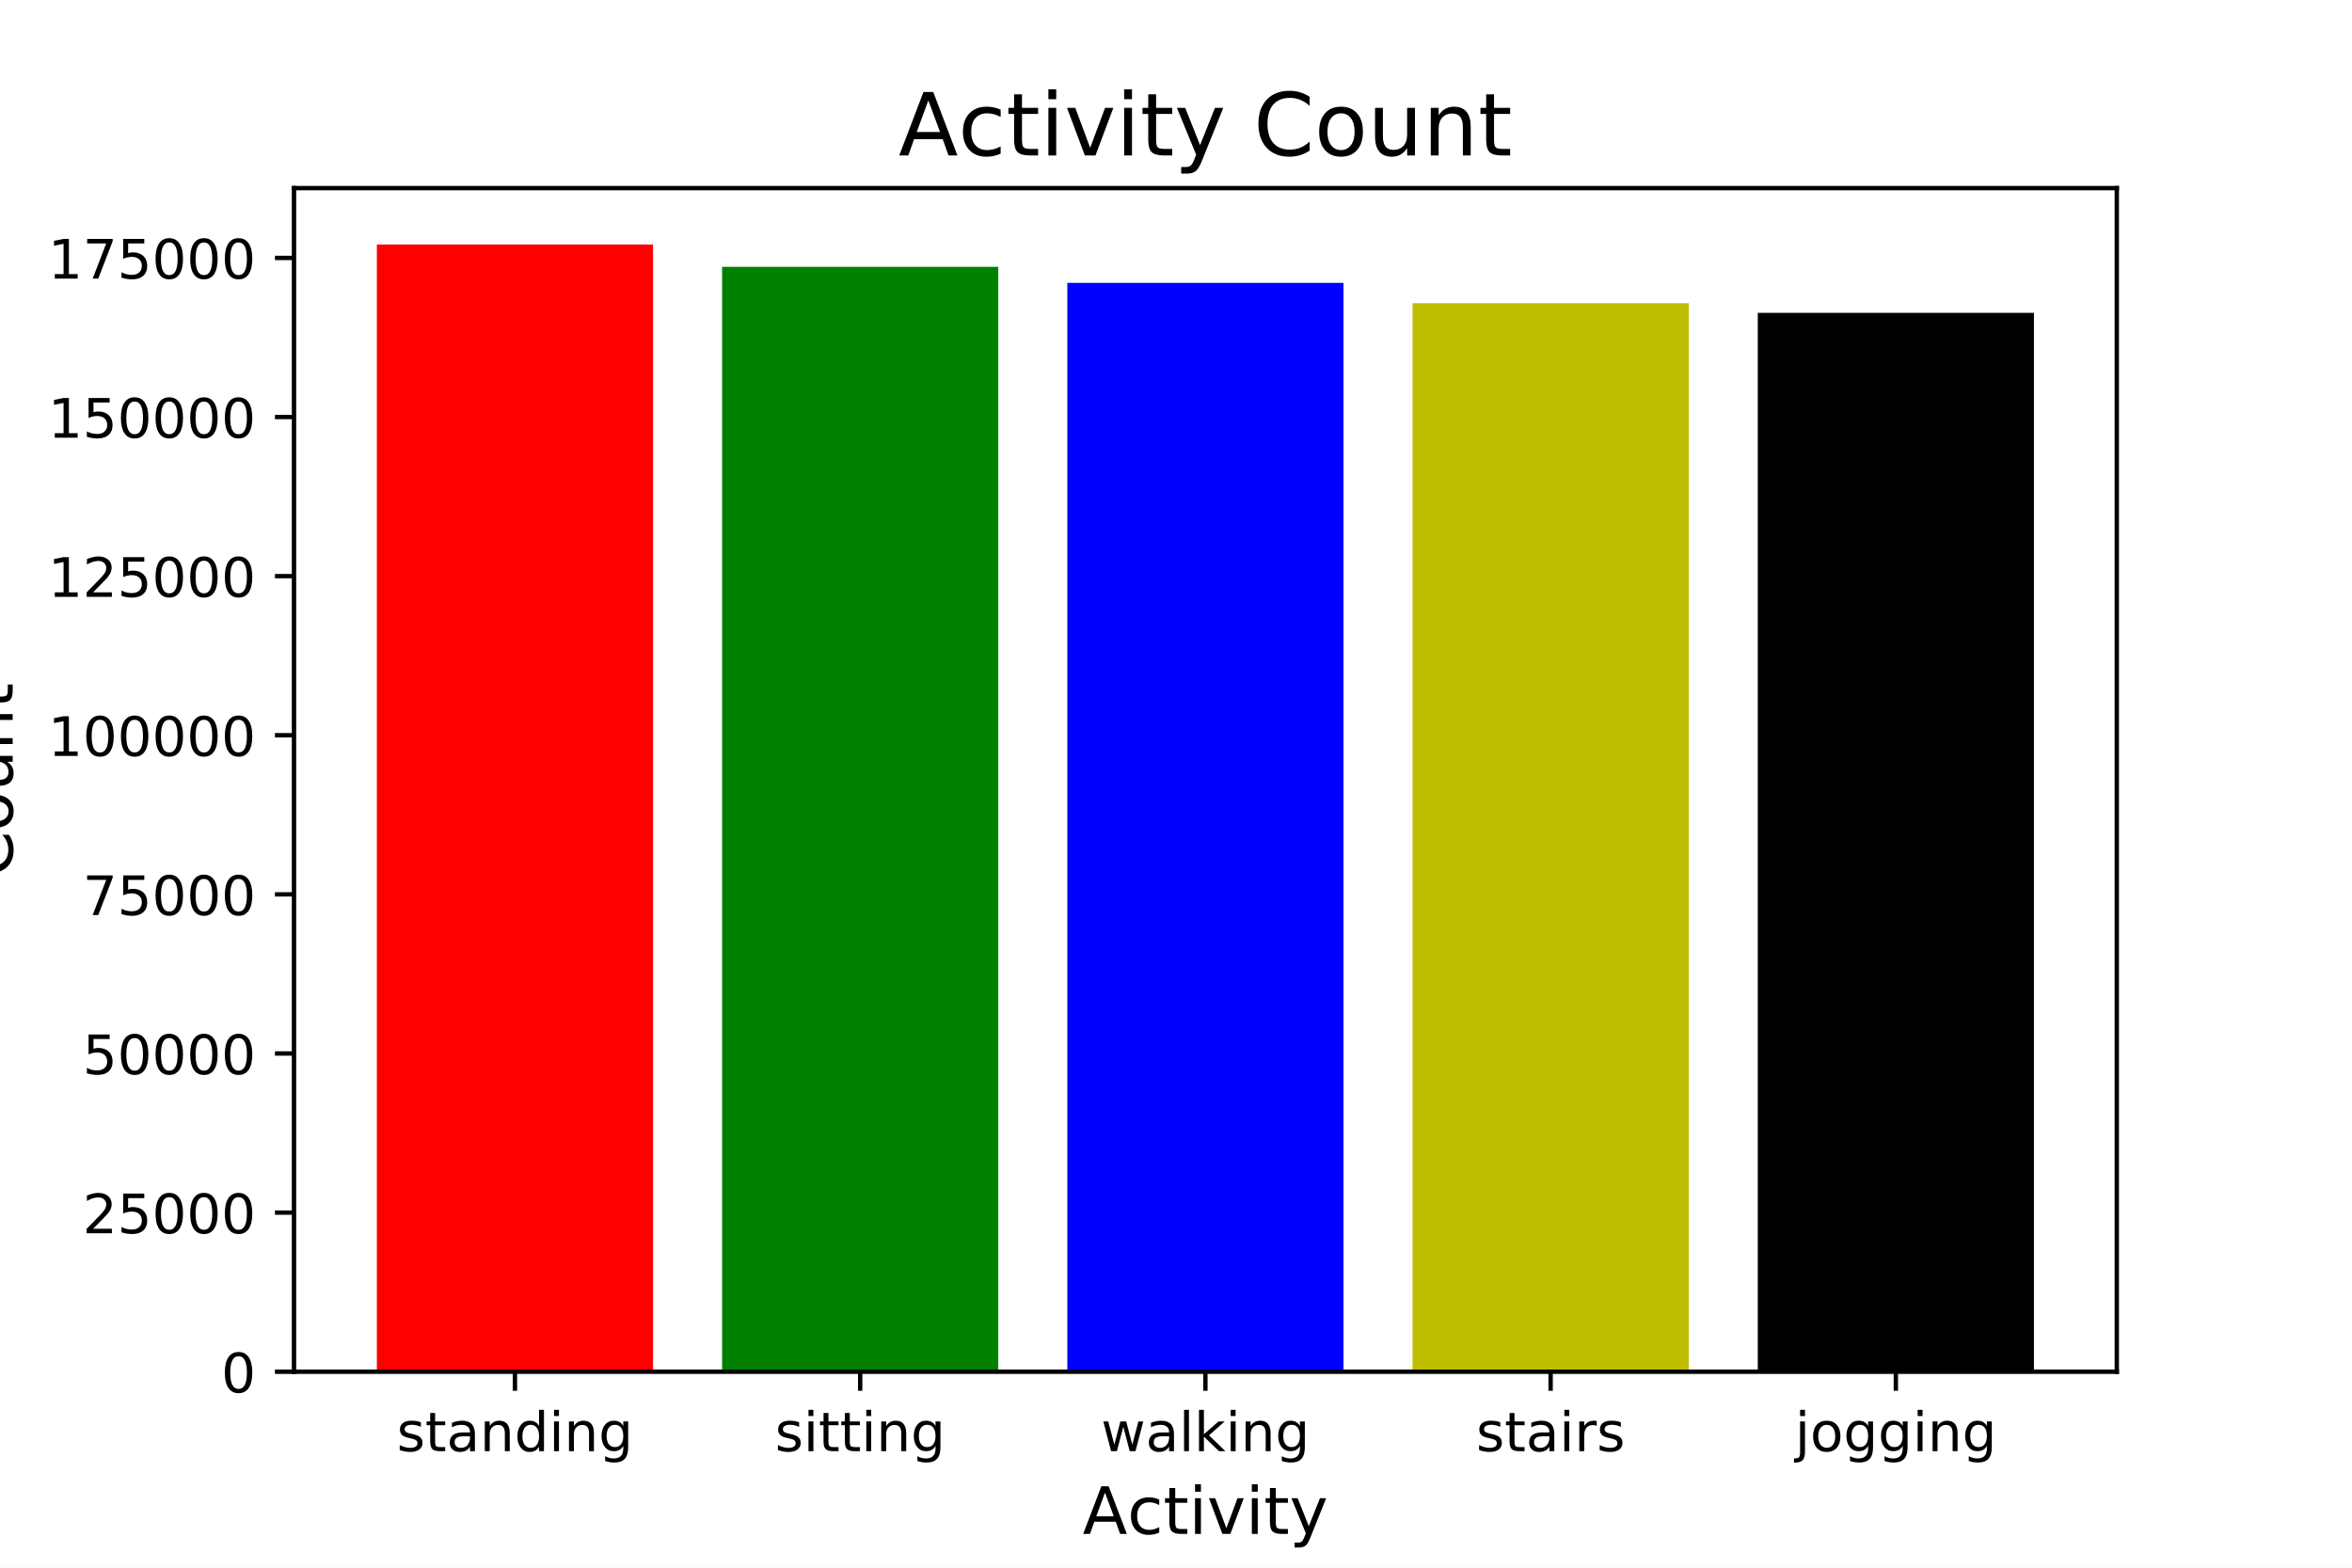
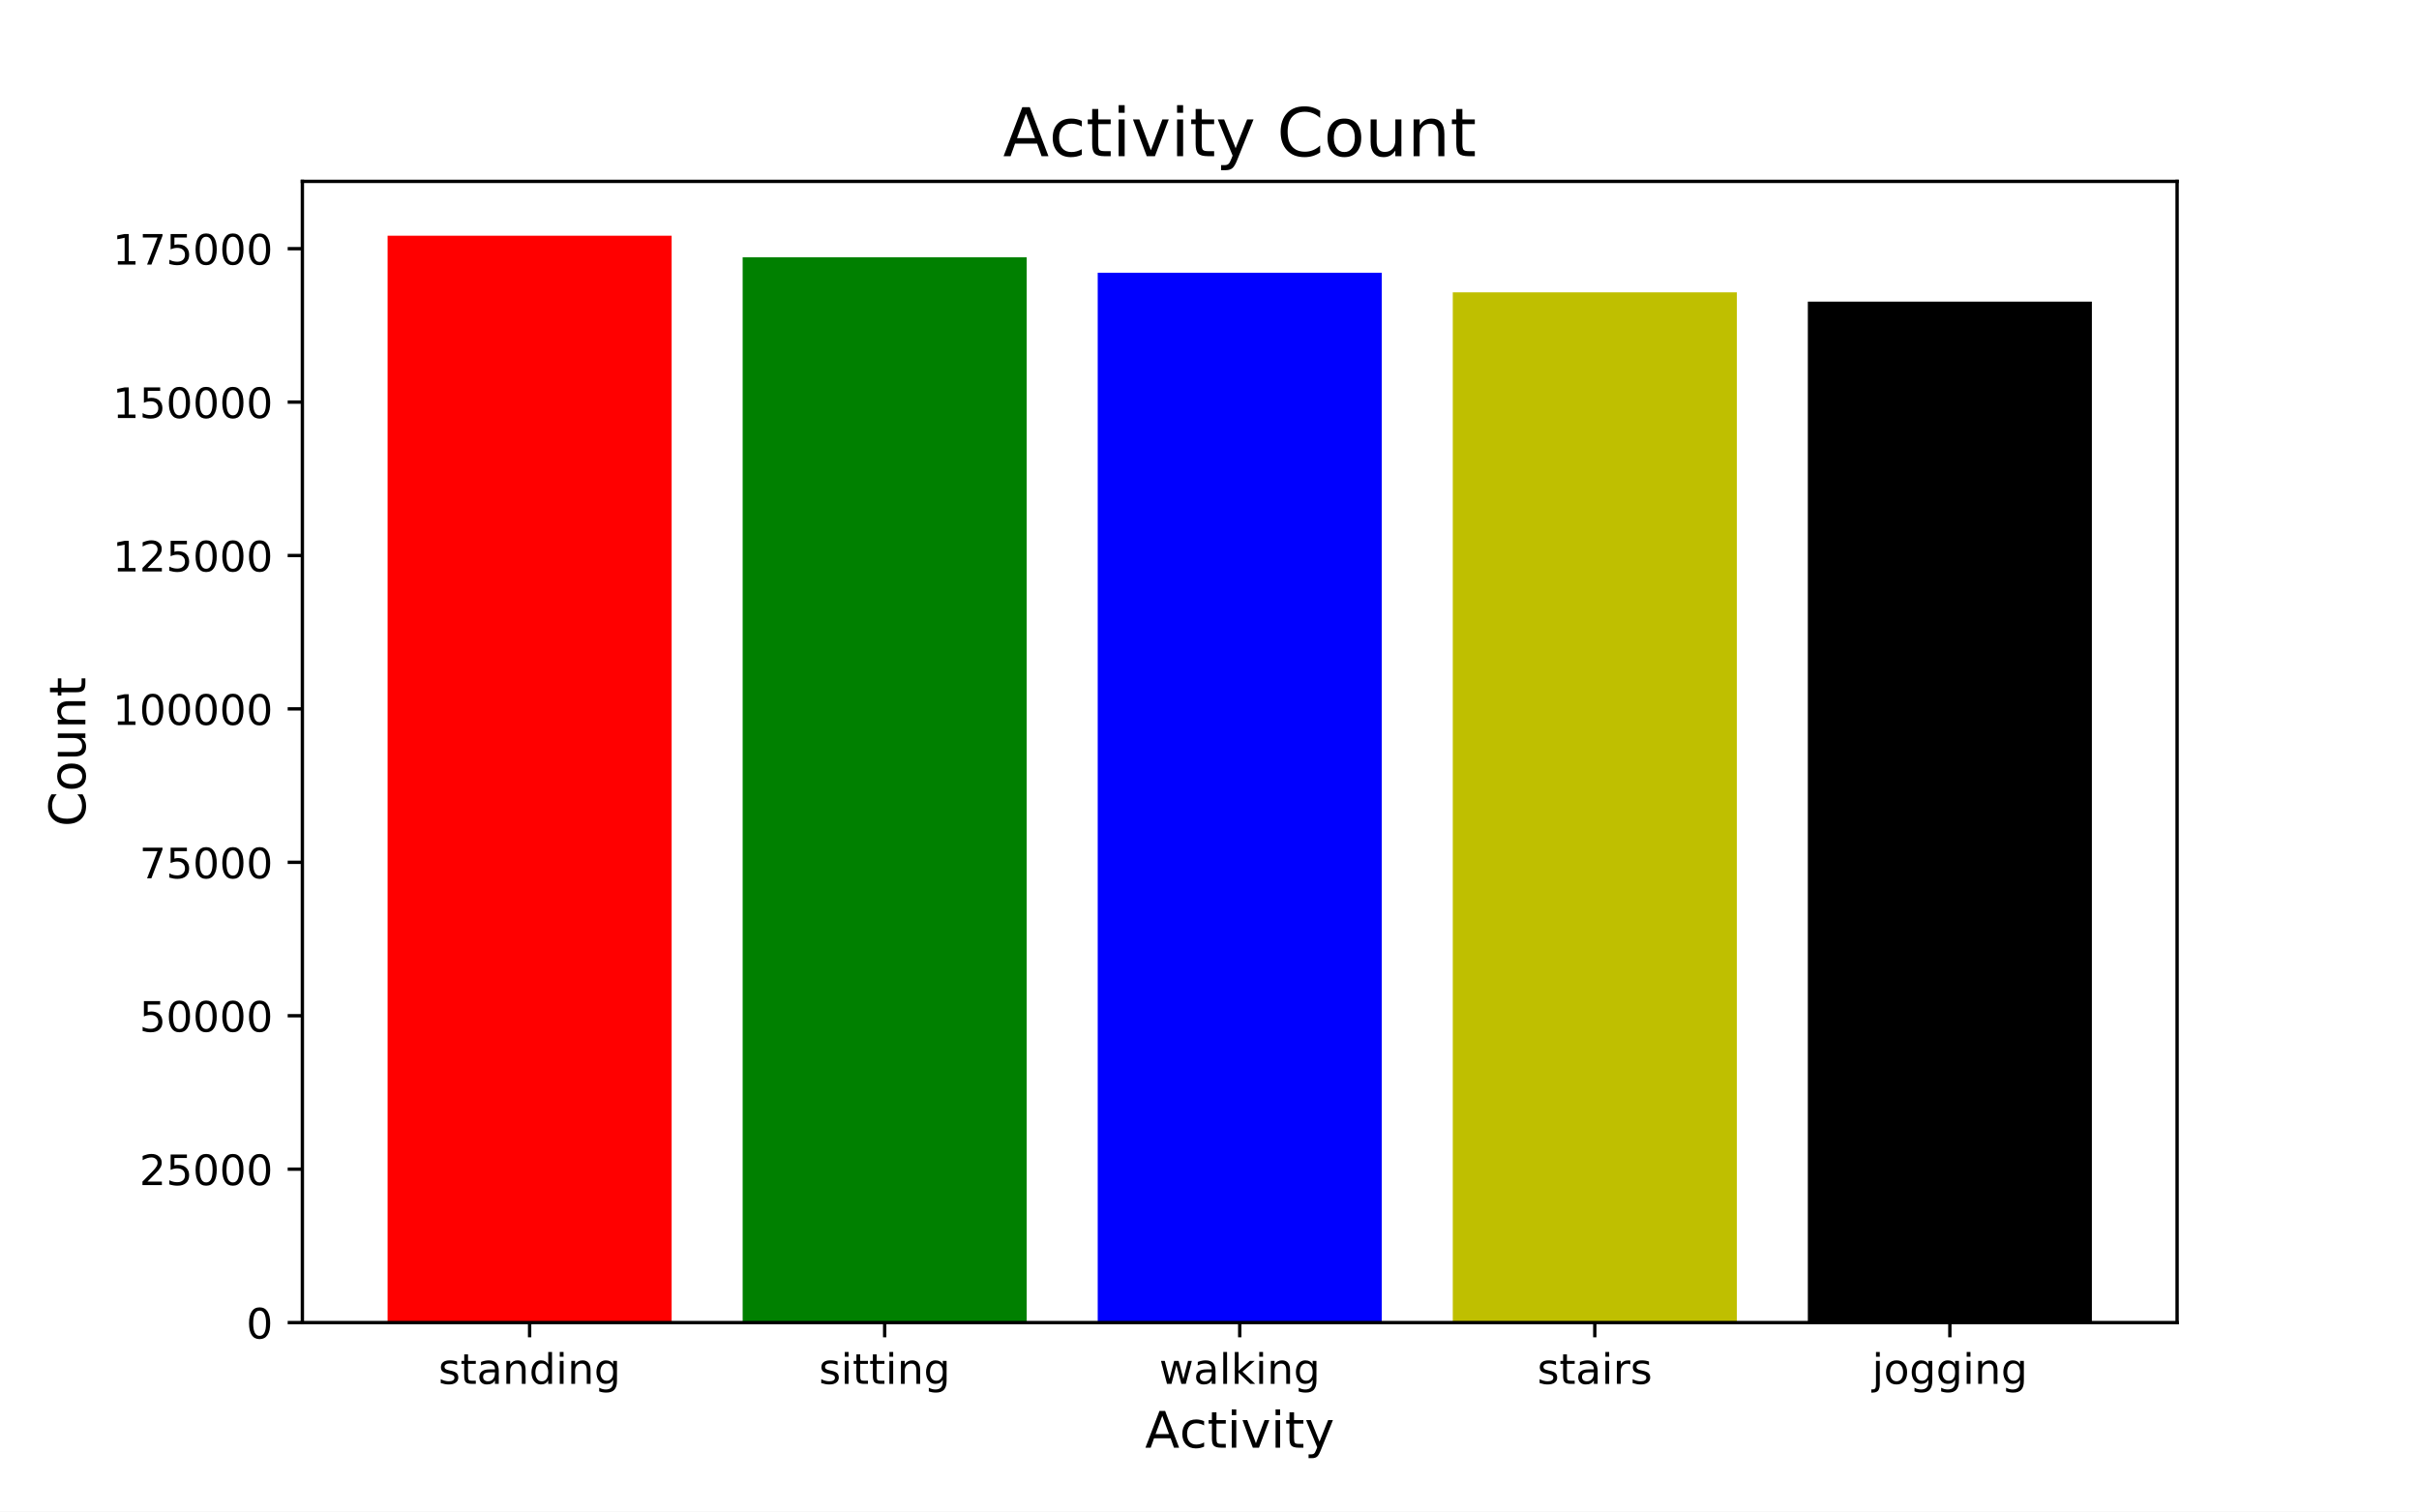
- <svg xmlns="http://www.w3.org/2000/svg" xmlns:xlink="http://www.w3.org/1999/xlink" height="288pt" version="1.1" viewBox="0 0 432 288" width="432pt">
+ <svg xmlns="http://www.w3.org/2000/svg" xmlns:xlink="http://www.w3.org/1999/xlink" height="360pt" version="1.1" viewBox="0 0 576 360" width="576pt">
  <defs>
    <style type="text/css">
*{stroke-linecap:butt;stroke-linejoin:round;}
  </style>
  </defs>
  <g id="figure_1">
    <g id="patch_1">
-       <path d="M 0 288  L 432 288  L 432 0  L 0 0  z " style="fill:#ffffff;" />
+       <path d="M 0 360  L 576 360  L 576 0  L 0 0  z " style="fill:#ffffff;" />
    </g>
    <g id="axes_1">
      <g id="patch_2">
-         <path d="M 54 252  L 388.8 252  L 388.8 34.56  L 54 34.56  z " style="fill:#ffffff;" />
+         <path d="M 72 315  L 518.4 315  L 518.4 43.2  L 72 43.2  z " style="fill:#ffffff;" />
      </g>
      <g id="patch_3">
-         <path clip-path="url(#p2f9c4fc712)" d="M 69.218 252  L 119.945 252  L 119.945 44.914  L 69.218 44.914  z " style="fill:#ff0000;" />
+         <path clip-path="url(#pf9ec3cd148)" d="M 92.291 315  L 159.927 315  L 159.927 56.143  L 92.291 56.143  z " style="fill:#ff0000;" />
      </g>
      <g id="patch_4">
-         <path clip-path="url(#p2f9c4fc712)" d="M 132.627 252  L 183.355 252  L 183.355 49.016  L 132.627 49.016  z " style="fill:#008000;" />
+         <path clip-path="url(#pf9ec3cd148)" d="M 176.836 315  L 244.473 315  L 244.473 61.27  L 176.836 61.27  z " style="fill:#008000;" />
      </g>
      <g id="patch_5">
-         <path clip-path="url(#p2f9c4fc712)" d="M 196.036 252  L 246.764 252  L 246.764 51.972  L 196.036 51.972  z " style="fill:#0000ff;" />
+         <path clip-path="url(#pf9ec3cd148)" d="M 261.382 315  L 329.018 315  L 329.018 64.965  L 261.382 64.965  z " style="fill:#0000ff;" />
      </g>
      <g id="patch_6">
-         <path clip-path="url(#p2f9c4fc712)" d="M 259.445 252  L 310.173 252  L 310.173 55.696  L 259.445 55.696  z " style="fill:#bfbf00;" />
+         <path clip-path="url(#pf9ec3cd148)" d="M 345.927 315  L 413.564 315  L 413.564 69.62  L 345.927 69.62  z " style="fill:#bfbf00;" />
      </g>
      <g id="patch_7">
-         <path clip-path="url(#p2f9c4fc712)" d="M 322.855 252  L 373.582 252  L 373.582 57.476  L 322.855 57.476  z " />
+         <path clip-path="url(#pf9ec3cd148)" d="M 430.473 315  L 498.109 315  L 498.109 71.844  L 430.473 71.844  z " />
      </g>
      <g id="matplotlib.axis_1">
        <g id="xtick_1">
          <g id="line2d_1">
            <defs>
-               <path d="M 0 0  L 0 3.5  " id="m4b335f3c9b" style="stroke:#000000;stroke-width:0.8;" />
-             </defs>
-             <g>
-               <use style="stroke:#000000;stroke-width:0.8;" x="94.582" xlink:href="#m4b335f3c9b" y="252" />
+               <path d="M 0 0  L 0 3.5  " id="meb0733116a" style="stroke:#000000;stroke-width:0.8;" />
+             </defs>
+             <g>
+               <use style="stroke:#000000;stroke-width:0.8;" x="126.109" xlink:href="#meb0733116a" y="315" />
            </g>
          </g>
          <g id="text_1">
            <defs>
              <path d="M 44.281 53.078  L 44.281 44.578  Q 40.484 46.531 36.375 47.5  Q 32.281 48.484 27.875 48.484  Q 21.188 48.484 17.844 46.438  Q 14.5 44.391 14.5 40.281  Q 14.5 37.156 16.891 35.375  Q 19.281 33.594 26.516 31.984  L 29.594 31.297  Q 39.156 29.25 43.188 25.516  Q 47.219 21.781 47.219 15.094  Q 47.219 7.469 41.188 3.016  Q 35.156 -1.422 24.609 -1.422  Q 20.219 -1.422 15.453 -0.562  Q 10.688 0.297 5.422 2  L 5.422 11.281  Q 10.406 8.688 15.234 7.391  Q 20.062 6.109 24.812 6.109  Q 31.156 6.109 34.562 8.281  Q 37.984 10.453 37.984 14.406  Q 37.984 18.062 35.516 20.016  Q 33.062 21.969 24.703 23.781  L 21.578 24.516  Q 13.234 26.266 9.516 29.906  Q 5.812 33.547 5.812 39.891  Q 5.812 47.609 11.281 51.797  Q 16.75 56 26.812 56  Q 31.781 56 36.172 55.266  Q 40.578 54.547 44.281 53.078  z " id="DejaVuSans-115" />
              <path d="M 18.312 70.219  L 18.312 54.688  L 36.812 54.688  L 36.812 47.703  L 18.312 47.703  L 18.312 18.016  Q 18.312 11.328 20.141 9.422  Q 21.969 7.516 27.594 7.516  L 36.812 7.516  L 36.812 0  L 27.594 0  Q 17.188 0 13.234 3.875  Q 9.281 7.766 9.281 18.016  L 9.281 47.703  L 2.688 47.703  L 2.688 54.688  L 9.281 54.688  L 9.281 70.219  z " id="DejaVuSans-116" />
              <path d="M 34.281 27.484  Q 23.391 27.484 19.188 25  Q 14.984 22.516 14.984 16.5  Q 14.984 11.719 18.141 8.906  Q 21.297 6.109 26.703 6.109  Q 34.188 6.109 38.703 11.406  Q 43.219 16.703 43.219 25.484  L 43.219 27.484  z M 52.203 31.203  L 52.203 0  L 43.219 0  L 43.219 8.297  Q 40.141 3.328 35.547 0.953  Q 30.953 -1.422 24.312 -1.422  Q 15.922 -1.422 10.953 3.297  Q 6 8.016 6 15.922  Q 6 25.141 12.172 29.828  Q 18.359 34.516 30.609 34.516  L 43.219 34.516  L 43.219 35.406  Q 43.219 41.609 39.141 45  Q 35.062 48.391 27.688 48.391  Q 23 48.391 18.547 47.266  Q 14.109 46.141 10.016 43.891  L 10.016 52.203  Q 14.938 54.109 19.578 55.047  Q 24.219 56 28.609 56  Q 40.484 56 46.344 49.844  Q 52.203 43.703 52.203 31.203  z " id="DejaVuSans-97" />
              <path d="M 54.891 33.016  L 54.891 0  L 45.906 0  L 45.906 32.719  Q 45.906 40.484 42.875 44.328  Q 39.844 48.188 33.797 48.188  Q 26.516 48.188 22.312 43.547  Q 18.109 38.922 18.109 30.906  L 18.109 0  L 9.078 0  L 9.078 54.688  L 18.109 54.688  L 18.109 46.188  Q 21.344 51.125 25.703 53.562  Q 30.078 56 35.797 56  Q 45.219 56 50.047 50.172  Q 54.891 44.344 54.891 33.016  z " id="DejaVuSans-110" />
              <path d="M 45.406 46.391  L 45.406 75.984  L 54.391 75.984  L 54.391 0  L 45.406 0  L 45.406 8.203  Q 42.578 3.328 38.25 0.953  Q 33.938 -1.422 27.875 -1.422  Q 17.969 -1.422 11.734 6.484  Q 5.516 14.406 5.516 27.297  Q 5.516 40.188 11.734 48.094  Q 17.969 56 27.875 56  Q 33.938 56 38.25 53.625  Q 42.578 51.266 45.406 46.391  z M 14.797 27.297  Q 14.797 17.391 18.875 11.75  Q 22.953 6.109 30.078 6.109  Q 37.203 6.109 41.297 11.75  Q 45.406 17.391 45.406 27.297  Q 45.406 37.203 41.297 42.844  Q 37.203 48.484 30.078 48.484  Q 22.953 48.484 18.875 42.844  Q 14.797 37.203 14.797 27.297  z " id="DejaVuSans-100" />
              <path d="M 9.422 54.688  L 18.406 54.688  L 18.406 0  L 9.422 0  z M 9.422 75.984  L 18.406 75.984  L 18.406 64.594  L 9.422 64.594  z " id="DejaVuSans-105" />
              <path d="M 45.406 27.984  Q 45.406 37.75 41.375 43.109  Q 37.359 48.484 30.078 48.484  Q 22.859 48.484 18.828 43.109  Q 14.797 37.75 14.797 27.984  Q 14.797 18.266 18.828 12.891  Q 22.859 7.516 30.078 7.516  Q 37.359 7.516 41.375 12.891  Q 45.406 18.266 45.406 27.984  z M 54.391 6.781  Q 54.391 -7.172 48.188 -13.984  Q 42 -20.797 29.203 -20.797  Q 24.469 -20.797 20.266 -20.094  Q 16.062 -19.391 12.109 -17.922  L 12.109 -9.188  Q 16.062 -11.328 19.922 -12.344  Q 23.781 -13.375 27.781 -13.375  Q 36.625 -13.375 41.016 -8.766  Q 45.406 -4.156 45.406 5.172  L 45.406 9.625  Q 42.625 4.781 38.281 2.391  Q 33.938 0 27.875 0  Q 17.828 0 11.672 7.656  Q 5.516 15.328 5.516 27.984  Q 5.516 40.672 11.672 48.328  Q 17.828 56 27.875 56  Q 33.938 56 38.281 53.609  Q 42.625 51.219 45.406 46.391  L 45.406 54.688  L 54.391 54.688  z " id="DejaVuSans-103" />
            </defs>
-             <g transform="translate(72.87791 266.5984)scale(0.1 -0.1)">
+             <g transform="translate(104.4052 329.5984)scale(0.1 -0.1)">
              <use xlink:href="#DejaVuSans-115" />
              <use x="52.1" xlink:href="#DejaVuSans-116" />
              <use x="91.309" xlink:href="#DejaVuSans-97" />
              <use x="152.588" xlink:href="#DejaVuSans-110" />
              <use x="215.967" xlink:href="#DejaVuSans-100" />
              <use x="279.443" xlink:href="#DejaVuSans-105" />
              <use x="307.227" xlink:href="#DejaVuSans-110" />
              <use x="370.605" xlink:href="#DejaVuSans-103" />
            </g>
          </g>
        </g>
        <g id="xtick_2">
          <g id="line2d_2">
            <g>
-               <use style="stroke:#000000;stroke-width:0.8;" x="157.991" xlink:href="#m4b335f3c9b" y="252" />
+               <use style="stroke:#000000;stroke-width:0.8;" x="210.655" xlink:href="#meb0733116a" y="315" />
            </g>
          </g>
          <g id="text_2">
-             <g transform="translate(142.3448 266.5984)scale(0.1 -0.1)">
+             <g transform="translate(195.0085 329.5984)scale(0.1 -0.1)">
              <use xlink:href="#DejaVuSans-115" />
              <use x="52.1" xlink:href="#DejaVuSans-105" />
              <use x="79.883" xlink:href="#DejaVuSans-116" />
              <use x="119.092" xlink:href="#DejaVuSans-116" />
              <use x="158.301" xlink:href="#DejaVuSans-105" />
              <use x="186.084" xlink:href="#DejaVuSans-110" />
              <use x="249.463" xlink:href="#DejaVuSans-103" />
            </g>
          </g>
        </g>
        <g id="xtick_3">
          <g id="line2d_3">
            <g>
-               <use style="stroke:#000000;stroke-width:0.8;" x="221.4" xlink:href="#m4b335f3c9b" y="252" />
+               <use style="stroke:#000000;stroke-width:0.8;" x="295.2" xlink:href="#meb0733116a" y="315" />
            </g>
          </g>
          <g id="text_3">
            <defs>
              <path d="M 4.203 54.688  L 13.188 54.688  L 24.422 12.016  L 35.594 54.688  L 46.188 54.688  L 57.422 12.016  L 68.609 54.688  L 77.594 54.688  L 63.281 0  L 52.688 0  L 40.922 44.828  L 29.109 0  L 18.5 0  z " id="DejaVuSans-119" />
              <path d="M 9.422 75.984  L 18.406 75.984  L 18.406 0  L 9.422 0  z " id="DejaVuSans-108" />
              <path d="M 9.078 75.984  L 18.109 75.984  L 18.109 31.109  L 44.922 54.688  L 56.391 54.688  L 27.391 29.109  L 57.625 0  L 45.906 0  L 18.109 26.703  L 18.109 0  L 9.078 0  z " id="DejaVuSans-107" />
            </defs>
-             <g transform="translate(202.2305 266.5984)scale(0.1 -0.1)">
+             <g transform="translate(276.0305 329.5984)scale(0.1 -0.1)">
              <use xlink:href="#DejaVuSans-119" />
              <use x="81.787" xlink:href="#DejaVuSans-97" />
              <use x="143.066" xlink:href="#DejaVuSans-108" />
              <use x="170.85" xlink:href="#DejaVuSans-107" />
              <use x="228.76" xlink:href="#DejaVuSans-105" />
              <use x="256.543" xlink:href="#DejaVuSans-110" />
              <use x="319.922" xlink:href="#DejaVuSans-103" />
            </g>
          </g>
        </g>
        <g id="xtick_4">
          <g id="line2d_4">
            <g>
-               <use style="stroke:#000000;stroke-width:0.8;" x="284.809" xlink:href="#m4b335f3c9b" y="252" />
+               <use style="stroke:#000000;stroke-width:0.8;" x="379.745" xlink:href="#meb0733116a" y="315" />
            </g>
          </g>
          <g id="text_4">
            <defs>
              <path d="M 41.109 46.297  Q 39.594 47.172 37.812 47.578  Q 36.031 48 33.891 48  Q 26.266 48 22.188 43.047  Q 18.109 38.094 18.109 28.812  L 18.109 0  L 9.078 0  L 9.078 54.688  L 18.109 54.688  L 18.109 46.188  Q 20.953 51.172 25.484 53.578  Q 30.031 56 36.531 56  Q 37.453 56 38.578 55.875  Q 39.703 55.766 41.062 55.516  z " id="DejaVuSans-114" />
            </defs>
-             <g transform="translate(271.131 266.5984)scale(0.1 -0.1)">
+             <g transform="translate(366.0673 329.5984)scale(0.1 -0.1)">
              <use xlink:href="#DejaVuSans-115" />
              <use x="52.1" xlink:href="#DejaVuSans-116" />
              <use x="91.309" xlink:href="#DejaVuSans-97" />
              <use x="152.588" xlink:href="#DejaVuSans-105" />
              <use x="180.371" xlink:href="#DejaVuSans-114" />
              <use x="221.484" xlink:href="#DejaVuSans-115" />
            </g>
          </g>
        </g>
        <g id="xtick_5">
          <g id="line2d_5">
            <g>
-               <use style="stroke:#000000;stroke-width:0.8;" x="348.218" xlink:href="#m4b335f3c9b" y="252" />
+               <use style="stroke:#000000;stroke-width:0.8;" x="464.291" xlink:href="#meb0733116a" y="315" />
            </g>
          </g>
          <g id="text_5">
            <defs>
              <path d="M 9.422 54.688  L 18.406 54.688  L 18.406 -0.984  Q 18.406 -11.422 14.422 -16.109  Q 10.453 -20.797 1.609 -20.797  L -1.812 -20.797  L -1.812 -13.188  L 0.594 -13.188  Q 5.719 -13.188 7.562 -10.812  Q 9.422 -8.453 9.422 -0.984  z M 9.422 75.984  L 18.406 75.984  L 18.406 64.594  L 9.422 64.594  z " id="DejaVuSans-106" />
              <path d="M 30.609 48.391  Q 23.391 48.391 19.188 42.75  Q 14.984 37.109 14.984 27.297  Q 14.984 17.484 19.156 11.844  Q 23.344 6.203 30.609 6.203  Q 37.797 6.203 41.984 11.859  Q 46.188 17.531 46.188 27.297  Q 46.188 37.016 41.984 42.703  Q 37.797 48.391 30.609 48.391  z M 30.609 56  Q 42.328 56 49.016 48.375  Q 55.719 40.766 55.719 27.297  Q 55.719 13.875 49.016 6.219  Q 42.328 -1.422 30.609 -1.422  Q 18.844 -1.422 12.172 6.219  Q 5.516 13.875 5.516 27.297  Q 5.516 40.766 12.172 48.375  Q 18.844 56 30.609 56  z " id="DejaVuSans-111" />
            </defs>
-             <g transform="translate(329.6893 266.5984)scale(0.1 -0.1)">
+             <g transform="translate(445.762 329.5984)scale(0.1 -0.1)">
              <use xlink:href="#DejaVuSans-106" />
              <use x="27.783" xlink:href="#DejaVuSans-111" />
              <use x="88.965" xlink:href="#DejaVuSans-103" />
              <use x="152.441" xlink:href="#DejaVuSans-103" />
              <use x="215.918" xlink:href="#DejaVuSans-105" />
              <use x="243.701" xlink:href="#DejaVuSans-110" />
              <use x="307.08" xlink:href="#DejaVuSans-103" />
            </g>
          </g>
        </g>
        <g id="text_6">
          <defs>
            <path d="M 34.188 63.188  L 20.797 26.906  L 47.609 26.906  z M 28.609 72.906  L 39.797 72.906  L 67.578 0  L 57.328 0  L 50.688 18.703  L 17.828 18.703  L 11.188 0  L 0.781 0  z " id="DejaVuSans-65" />
            <path d="M 48.781 52.594  L 48.781 44.188  Q 44.969 46.297 41.141 47.344  Q 37.312 48.391 33.406 48.391  Q 24.656 48.391 19.812 42.844  Q 14.984 37.312 14.984 27.297  Q 14.984 17.281 19.812 11.734  Q 24.656 6.203 33.406 6.203  Q 37.312 6.203 41.141 7.25  Q 44.969 8.297 48.781 10.406  L 48.781 2.094  Q 45.016 0.344 40.984 -0.531  Q 36.969 -1.422 32.422 -1.422  Q 20.062 -1.422 12.781 6.344  Q 5.516 14.109 5.516 27.297  Q 5.516 40.672 12.859 48.328  Q 20.219 56 33.016 56  Q 37.156 56 41.109 55.141  Q 45.062 54.297 48.781 52.594  z " id="DejaVuSans-99" />
            <path d="M 2.984 54.688  L 12.5 54.688  L 29.594 8.797  L 46.688 54.688  L 56.203 54.688  L 35.688 0  L 23.484 0  z " id="DejaVuSans-118" />
            <path d="M 32.172 -5.078  Q 28.375 -14.844 24.75 -17.812  Q 21.141 -20.797 15.094 -20.797  L 7.906 -20.797  L 7.906 -13.281  L 13.188 -13.281  Q 16.891 -13.281 18.938 -11.516  Q 21 -9.766 23.484 -3.219  L 25.094 0.875  L 2.984 54.688  L 12.5 54.688  L 29.594 11.922  L 46.688 54.688  L 56.203 54.688  z " id="DejaVuSans-121" />
          </defs>
-           <g transform="translate(198.8569 281.7962)scale(0.12 -0.12)">
+           <g transform="translate(272.6569 344.7962)scale(0.12 -0.12)">
            <use xlink:href="#DejaVuSans-65" />
            <use x="68.393" xlink:href="#DejaVuSans-99" />
            <use x="123.373" xlink:href="#DejaVuSans-116" />
            <use x="162.582" xlink:href="#DejaVuSans-105" />
            <use x="190.365" xlink:href="#DejaVuSans-118" />
            <use x="249.545" xlink:href="#DejaVuSans-105" />
            <use x="277.328" xlink:href="#DejaVuSans-116" />
            <use x="316.537" xlink:href="#DejaVuSans-121" />
          </g>
        </g>
      </g>
      <g id="matplotlib.axis_2">
        <g id="ytick_1">
          <g id="line2d_6">
            <defs>
-               <path d="M 0 0  L -3.5 0  " id="m6b17a2e7e7" style="stroke:#000000;stroke-width:0.8;" />
-             </defs>
-             <g>
-               <use style="stroke:#000000;stroke-width:0.8;" x="54" xlink:href="#m6b17a2e7e7" y="252" />
+               <path d="M 0 0  L -3.5 0  " id="m89b76c913d" style="stroke:#000000;stroke-width:0.8;" />
+             </defs>
+             <g>
+               <use style="stroke:#000000;stroke-width:0.8;" x="72" xlink:href="#m89b76c913d" y="315" />
            </g>
          </g>
          <g id="text_7">
            <defs>
              <path d="M 31.781 66.406  Q 24.172 66.406 20.328 58.906  Q 16.5 51.422 16.5 36.375  Q 16.5 21.391 20.328 13.891  Q 24.172 6.391 31.781 6.391  Q 39.453 6.391 43.281 13.891  Q 47.125 21.391 47.125 36.375  Q 47.125 51.422 43.281 58.906  Q 39.453 66.406 31.781 66.406  z M 31.781 74.219  Q 44.047 74.219 50.516 64.516  Q 56.984 54.828 56.984 36.375  Q 56.984 17.969 50.516 8.266  Q 44.047 -1.422 31.781 -1.422  Q 19.531 -1.422 13.062 8.266  Q 6.594 17.969 6.594 36.375  Q 6.594 54.828 13.062 64.516  Q 19.531 74.219 31.781 74.219  z " id="DejaVuSans-48" />
            </defs>
-             <g transform="translate(40.6375 255.7992)scale(0.1 -0.1)">
+             <g transform="translate(58.6375 318.7992)scale(0.1 -0.1)">
              <use xlink:href="#DejaVuSans-48" />
            </g>
          </g>
        </g>
        <g id="ytick_2">
          <g id="line2d_7">
            <g>
-               <use style="stroke:#000000;stroke-width:0.8;" x="54" xlink:href="#m6b17a2e7e7" y="222.769" />
+               <use style="stroke:#000000;stroke-width:0.8;" x="72" xlink:href="#m89b76c913d" y="278.461" />
            </g>
          </g>
          <g id="text_8">
            <defs>
              <path d="M 19.188 8.297  L 53.609 8.297  L 53.609 0  L 7.328 0  L 7.328 8.297  Q 12.938 14.109 22.625 23.891  Q 32.328 33.688 34.812 36.531  Q 39.547 41.844 41.422 45.531  Q 43.312 49.219 43.312 52.781  Q 43.312 58.594 39.234 62.25  Q 35.156 65.922 28.609 65.922  Q 23.969 65.922 18.812 64.312  Q 13.672 62.703 7.812 59.422  L 7.812 69.391  Q 13.766 71.781 18.938 73  Q 24.125 74.219 28.422 74.219  Q 39.75 74.219 46.484 68.547  Q 53.219 62.891 53.219 53.422  Q 53.219 48.922 51.531 44.891  Q 49.859 40.875 45.406 35.406  Q 44.188 33.984 37.641 27.219  Q 31.109 20.453 19.188 8.297  z " id="DejaVuSans-50" />
              <path d="M 10.797 72.906  L 49.516 72.906  L 49.516 64.594  L 19.828 64.594  L 19.828 46.734  Q 21.969 47.469 24.109 47.828  Q 26.266 48.188 28.422 48.188  Q 40.625 48.188 47.75 41.5  Q 54.891 34.812 54.891 23.391  Q 54.891 11.625 47.562 5.094  Q 40.234 -1.422 26.906 -1.422  Q 22.312 -1.422 17.547 -0.641  Q 12.797 0.141 7.719 1.703  L 7.719 11.625  Q 12.109 9.234 16.797 8.062  Q 21.484 6.891 26.703 6.891  Q 35.156 6.891 40.078 11.328  Q 45.016 15.766 45.016 23.391  Q 45.016 31 40.078 35.438  Q 35.156 39.891 26.703 39.891  Q 22.75 39.891 18.812 39.016  Q 14.891 38.141 10.797 36.281  z " id="DejaVuSans-53" />
            </defs>
-             <g transform="translate(15.1875 226.5678)scale(0.1 -0.1)">
+             <g transform="translate(33.1875 282.26)scale(0.1 -0.1)">
              <use xlink:href="#DejaVuSans-50" />
              <use x="63.623" xlink:href="#DejaVuSans-53" />
              <use x="127.246" xlink:href="#DejaVuSans-48" />
              <use x="190.869" xlink:href="#DejaVuSans-48" />
              <use x="254.492" xlink:href="#DejaVuSans-48" />
            </g>
          </g>
        </g>
        <g id="ytick_3">
          <g id="line2d_8">
            <g>
-               <use style="stroke:#000000;stroke-width:0.8;" x="54" xlink:href="#m6b17a2e7e7" y="193.537" />
+               <use style="stroke:#000000;stroke-width:0.8;" x="72" xlink:href="#m89b76c913d" y="241.922" />
            </g>
          </g>
          <g id="text_9">
-             <g transform="translate(15.1875 197.3364)scale(0.1 -0.1)">
+             <g transform="translate(33.1875 245.7207)scale(0.1 -0.1)">
              <use xlink:href="#DejaVuSans-53" />
              <use x="63.623" xlink:href="#DejaVuSans-48" />
              <use x="127.246" xlink:href="#DejaVuSans-48" />
              <use x="190.869" xlink:href="#DejaVuSans-48" />
              <use x="254.492" xlink:href="#DejaVuSans-48" />
            </g>
          </g>
        </g>
        <g id="ytick_4">
          <g id="line2d_9">
            <g>
-               <use style="stroke:#000000;stroke-width:0.8;" x="54" xlink:href="#m6b17a2e7e7" y="164.306" />
+               <use style="stroke:#000000;stroke-width:0.8;" x="72" xlink:href="#m89b76c913d" y="205.382" />
            </g>
          </g>
          <g id="text_10">
            <defs>
              <path d="M 8.203 72.906  L 55.078 72.906  L 55.078 68.703  L 28.609 0  L 18.312 0  L 43.219 64.594  L 8.203 64.594  z " id="DejaVuSans-55" />
            </defs>
-             <g transform="translate(15.1875 168.105)scale(0.1 -0.1)">
+             <g transform="translate(33.1875 209.1815)scale(0.1 -0.1)">
              <use xlink:href="#DejaVuSans-55" />
              <use x="63.623" xlink:href="#DejaVuSans-53" />
              <use x="127.246" xlink:href="#DejaVuSans-48" />
              <use x="190.869" xlink:href="#DejaVuSans-48" />
              <use x="254.492" xlink:href="#DejaVuSans-48" />
            </g>
          </g>
        </g>
        <g id="ytick_5">
          <g id="line2d_10">
            <g>
-               <use style="stroke:#000000;stroke-width:0.8;" x="54" xlink:href="#m6b17a2e7e7" y="135.074" />
+               <use style="stroke:#000000;stroke-width:0.8;" x="72" xlink:href="#m89b76c913d" y="168.843" />
            </g>
          </g>
          <g id="text_11">
            <defs>
              <path d="M 12.406 8.297  L 28.516 8.297  L 28.516 63.922  L 10.984 60.406  L 10.984 69.391  L 28.422 72.906  L 38.281 72.906  L 38.281 8.297  L 54.391 8.297  L 54.391 0  L 12.406 0  z " id="DejaVuSans-49" />
            </defs>
-             <g transform="translate(8.825 138.8736)scale(0.1 -0.1)">
+             <g transform="translate(26.825 172.6423)scale(0.1 -0.1)">
              <use xlink:href="#DejaVuSans-49" />
              <use x="63.623" xlink:href="#DejaVuSans-48" />
              <use x="127.246" xlink:href="#DejaVuSans-48" />
              <use x="190.869" xlink:href="#DejaVuSans-48" />
              <use x="254.492" xlink:href="#DejaVuSans-48" />
              <use x="318.115" xlink:href="#DejaVuSans-48" />
            </g>
          </g>
        </g>
        <g id="ytick_6">
          <g id="line2d_11">
            <g>
-               <use style="stroke:#000000;stroke-width:0.8;" x="54" xlink:href="#m6b17a2e7e7" y="105.843" />
+               <use style="stroke:#000000;stroke-width:0.8;" x="72" xlink:href="#m89b76c913d" y="132.304" />
            </g>
          </g>
          <g id="text_12">
-             <g transform="translate(8.825 109.6423)scale(0.1 -0.1)">
+             <g transform="translate(26.825 136.103)scale(0.1 -0.1)">
              <use xlink:href="#DejaVuSans-49" />
              <use x="63.623" xlink:href="#DejaVuSans-50" />
              <use x="127.246" xlink:href="#DejaVuSans-53" />
              <use x="190.869" xlink:href="#DejaVuSans-48" />
              <use x="254.492" xlink:href="#DejaVuSans-48" />
              <use x="318.115" xlink:href="#DejaVuSans-48" />
            </g>
          </g>
        </g>
        <g id="ytick_7">
          <g id="line2d_12">
            <g>
-               <use style="stroke:#000000;stroke-width:0.8;" x="54" xlink:href="#m6b17a2e7e7" y="76.612" />
+               <use style="stroke:#000000;stroke-width:0.8;" x="72" xlink:href="#m89b76c913d" y="95.765" />
            </g>
          </g>
          <g id="text_13">
-             <g transform="translate(8.825 80.41086)scale(0.1 -0.1)">
+             <g transform="translate(26.825 99.56377)scale(0.1 -0.1)">
              <use xlink:href="#DejaVuSans-49" />
              <use x="63.623" xlink:href="#DejaVuSans-53" />
              <use x="127.246" xlink:href="#DejaVuSans-48" />
              <use x="190.869" xlink:href="#DejaVuSans-48" />
              <use x="254.492" xlink:href="#DejaVuSans-48" />
              <use x="318.115" xlink:href="#DejaVuSans-48" />
            </g>
          </g>
        </g>
        <g id="ytick_8">
          <g id="line2d_13">
            <g>
-               <use style="stroke:#000000;stroke-width:0.8;" x="54" xlink:href="#m6b17a2e7e7" y="47.38" />
+               <use style="stroke:#000000;stroke-width:0.8;" x="72" xlink:href="#m89b76c913d" y="59.225" />
            </g>
          </g>
          <g id="text_14">
-             <g transform="translate(8.825 51.17947)scale(0.1 -0.1)">
+             <g transform="translate(26.825 63.02453)scale(0.1 -0.1)">
              <use xlink:href="#DejaVuSans-49" />
              <use x="63.623" xlink:href="#DejaVuSans-55" />
              <use x="127.246" xlink:href="#DejaVuSans-53" />
              <use x="190.869" xlink:href="#DejaVuSans-48" />
              <use x="254.492" xlink:href="#DejaVuSans-48" />
              <use x="318.115" xlink:href="#DejaVuSans-48" />
            </g>
          </g>
        </g>
        <g id="text_15">
          <defs>
            <path d="M 64.406 67.281  L 64.406 56.891  Q 59.422 61.531 53.781 63.812  Q 48.141 66.109 41.797 66.109  Q 29.297 66.109 22.656 58.469  Q 16.016 50.828 16.016 36.375  Q 16.016 21.969 22.656 14.328  Q 29.297 6.688 41.797 6.688  Q 48.141 6.688 53.781 8.984  Q 59.422 11.281 64.406 15.922  L 64.406 5.609  Q 59.234 2.094 53.438 0.328  Q 47.656 -1.422 41.219 -1.422  Q 24.656 -1.422 15.125 8.703  Q 5.609 18.844 5.609 36.375  Q 5.609 53.953 15.125 64.078  Q 24.656 74.219 41.219 74.219  Q 47.75 74.219 53.531 72.484  Q 59.328 70.75 64.406 67.281  z " id="DejaVuSans-67" />
            <path d="M 8.5 21.578  L 8.5 54.688  L 17.484 54.688  L 17.484 21.922  Q 17.484 14.156 20.5 10.266  Q 23.531 6.391 29.594 6.391  Q 36.859 6.391 41.078 11.031  Q 45.312 15.672 45.312 23.688  L 45.312 54.688  L 54.297 54.688  L 54.297 0  L 45.312 0  L 45.312 8.406  Q 42.047 3.422 37.719 1  Q 33.406 -1.422 27.688 -1.422  Q 18.266 -1.422 13.375 4.438  Q 8.5 10.297 8.5 21.578  z M 31.109 56  z " id="DejaVuSans-117" />
          </defs>
-           <g transform="translate(2.329375 161.0981)rotate(-90)scale(0.12 -0.12)">
+           <g transform="translate(20.32937 196.9181)rotate(-90)scale(0.12 -0.12)">
            <use xlink:href="#DejaVuSans-67" />
            <use x="69.824" xlink:href="#DejaVuSans-111" />
            <use x="131.006" xlink:href="#DejaVuSans-117" />
            <use x="194.385" xlink:href="#DejaVuSans-110" />
            <use x="257.764" xlink:href="#DejaVuSans-116" />
          </g>
        </g>
      </g>
      <g id="patch_8">
-         <path d="M 54 252  L 54 34.56  " style="fill:none;stroke:#000000;stroke-linecap:square;stroke-linejoin:miter;stroke-width:0.8;" />
+         <path d="M 72 315  L 72 43.2  " style="fill:none;stroke:#000000;stroke-linecap:square;stroke-linejoin:miter;stroke-width:0.8;" />
      </g>
      <g id="patch_9">
-         <path d="M 388.8 252  L 388.8 34.56  " style="fill:none;stroke:#000000;stroke-linecap:square;stroke-linejoin:miter;stroke-width:0.8;" />
+         <path d="M 518.4 315  L 518.4 43.2  " style="fill:none;stroke:#000000;stroke-linecap:square;stroke-linejoin:miter;stroke-width:0.8;" />
      </g>
      <g id="patch_10">
-         <path d="M 54 252  L 388.8 252  " style="fill:none;stroke:#000000;stroke-linecap:square;stroke-linejoin:miter;stroke-width:0.8;" />
+         <path d="M 72 315  L 518.4 315  " style="fill:none;stroke:#000000;stroke-linecap:square;stroke-linejoin:miter;stroke-width:0.8;" />
      </g>
      <g id="patch_11">
-         <path d="M 54 34.56  L 388.8 34.56  " style="fill:none;stroke:#000000;stroke-linecap:square;stroke-linejoin:miter;stroke-width:0.8;" />
+         <path d="M 72 43.2  L 518.4 43.2  " style="fill:none;stroke:#000000;stroke-linecap:square;stroke-linejoin:miter;stroke-width:0.8;" />
      </g>
      <g id="text_16">
        <defs>
          <path id="DejaVuSans-32" />
        </defs>
-         <g transform="translate(165.0425 28.56)scale(0.16 -0.16)">
+         <g transform="translate(238.8425 37.2)scale(0.16 -0.16)">
          <use xlink:href="#DejaVuSans-65" />
          <use x="68.393" xlink:href="#DejaVuSans-99" />
          <use x="123.373" xlink:href="#DejaVuSans-116" />
          <use x="162.582" xlink:href="#DejaVuSans-105" />
          <use x="190.365" xlink:href="#DejaVuSans-118" />
          <use x="249.545" xlink:href="#DejaVuSans-105" />
          <use x="277.328" xlink:href="#DejaVuSans-116" />
          <use x="316.537" xlink:href="#DejaVuSans-121" />
          <use x="375.717" xlink:href="#DejaVuSans-32" />
          <use x="407.504" xlink:href="#DejaVuSans-67" />
          <use x="477.328" xlink:href="#DejaVuSans-111" />
          <use x="538.51" xlink:href="#DejaVuSans-117" />
          <use x="601.889" xlink:href="#DejaVuSans-110" />
          <use x="665.268" xlink:href="#DejaVuSans-116" />
        </g>
      </g>
    </g>
  </g>
  <defs>
-     <clipPath id="p2f9c4fc712">
-       <rect height="217.44" width="334.8" x="54" y="34.56" />
+     <clipPath id="pf9ec3cd148">
+       <rect height="271.8" width="446.4" x="72" y="43.2" />
    </clipPath>
  </defs>
</svg>
